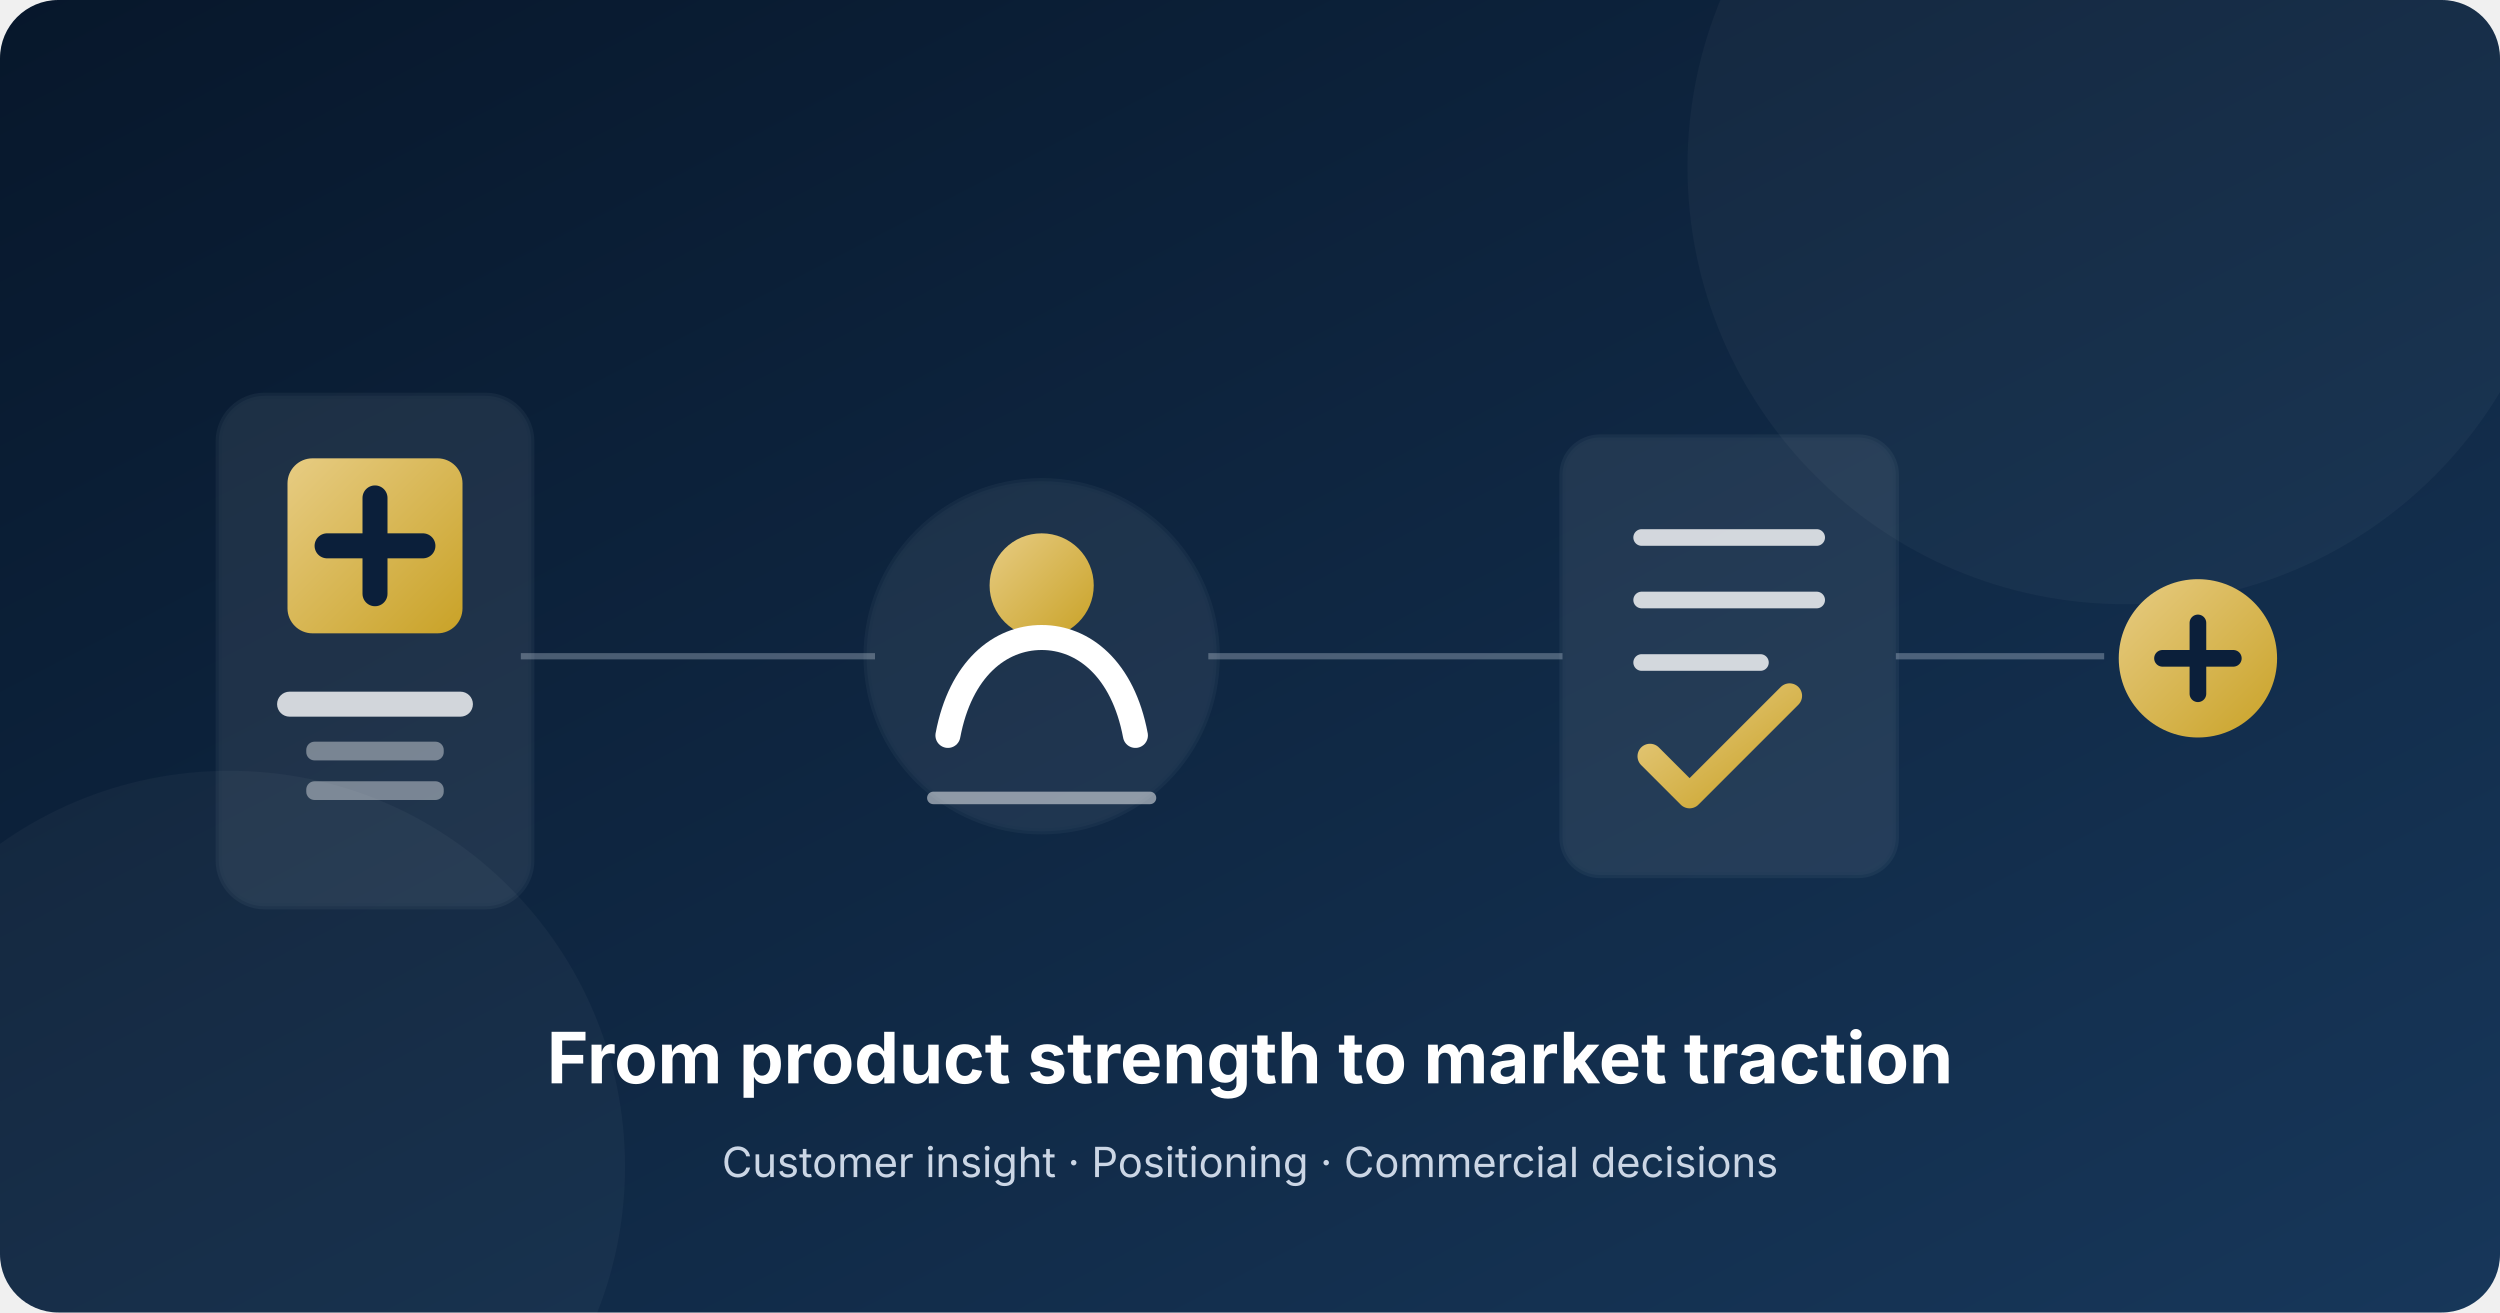
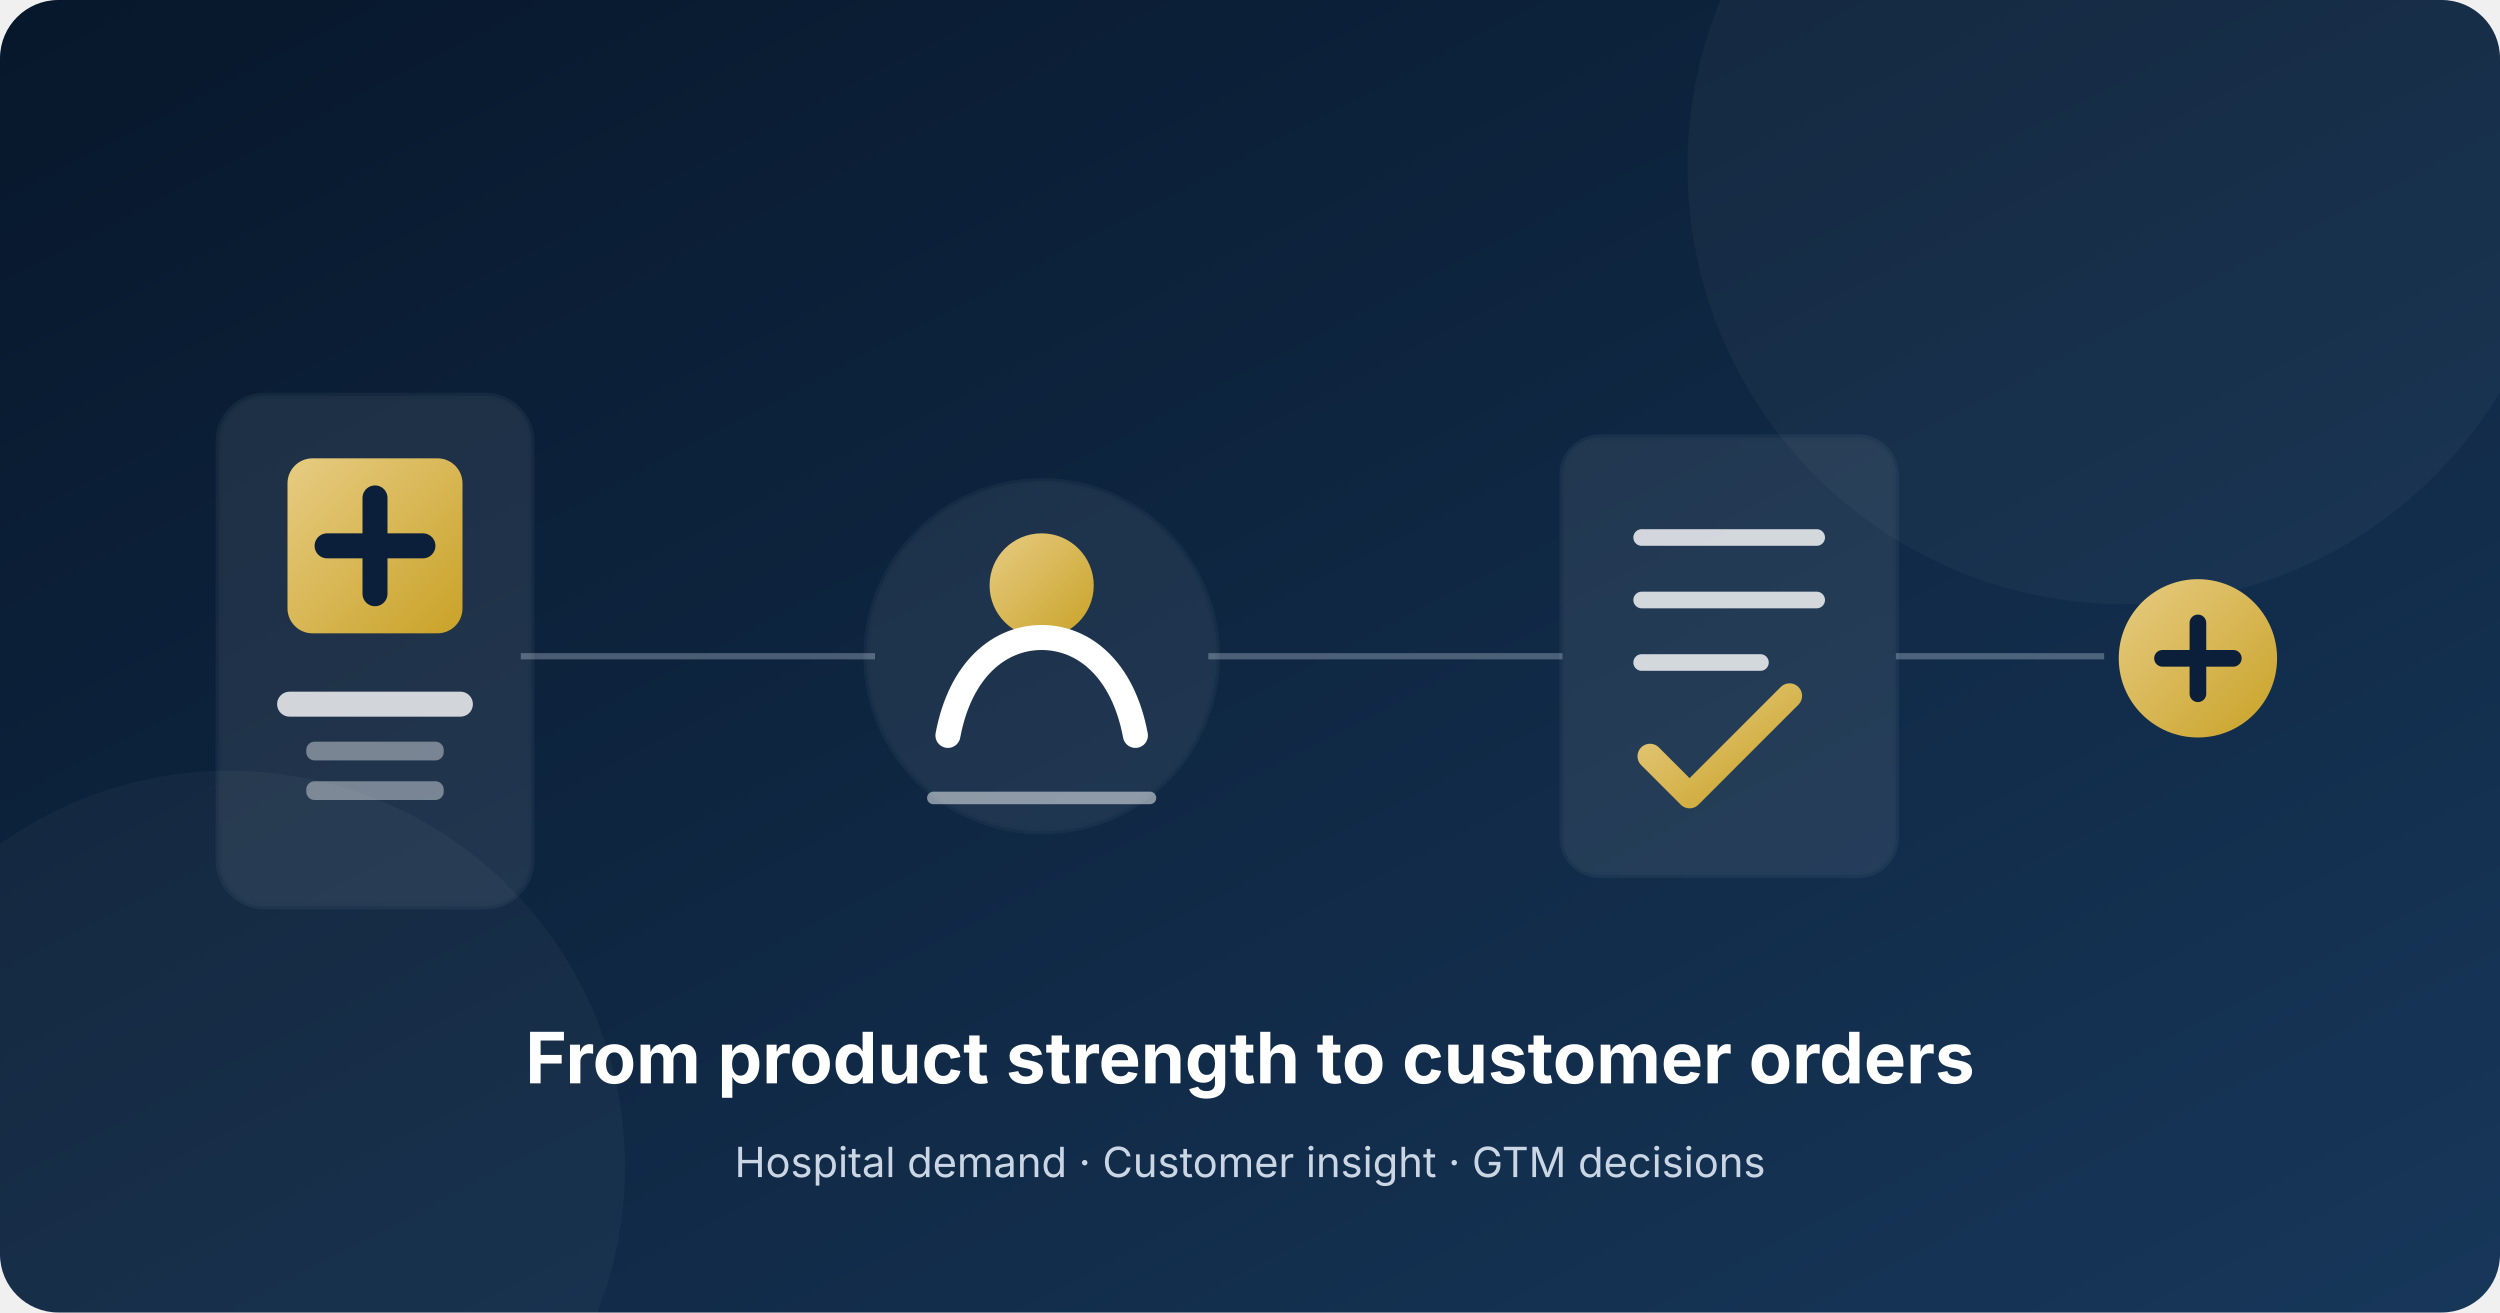
<svg xmlns="http://www.w3.org/2000/svg" width="1200" height="630" viewBox="0 0 1200 630" role="img" aria-labelledby="title desc">
  <defs>
    <linearGradient id="bg" x1="0" y1="0" x2="1" y2="1">
      <stop stop-color="#07172b" />
      <stop offset="1" stop-color="#17375a" />
    </linearGradient>
    <linearGradient id="gold" x1="0" y1="0" x2="1" y2="1">
      <stop stop-color="#e7cc83" />
      <stop offset="1" stop-color="#c9a227" />
    </linearGradient>
  </defs>
  <rect width="1200" height="630" rx="28" fill="url(#bg)" />
  <circle cx="1020" cy="80" r="210" fill="#fff" opacity=".035" />
  <circle cx="110" cy="560" r="190" fill="#fff" opacity=".035" />
  <g stroke="#dbe5f1" stroke-opacity=".3" stroke-width="3" fill="none">
    <path d="M250 315H420M580 315H750M910 315H1010" />
  </g>
  <g transform="translate(105 190)">
    <rect width="150" height="245" rx="22" fill="#fff" opacity=".08" stroke="#dbe5f1" stroke-opacity=".65" stroke-width="3" />
    <rect x="33" y="30" width="84" height="84" rx="12" fill="url(#gold)" />
    <path d="M75 49v46M52 72h46" stroke="#0b1f3a" stroke-width="12" stroke-linecap="round" />
    <rect x="28" y="142" width="94" height="12" rx="6" fill="#fff" opacity=".8" />
    <rect x="42" y="166" width="66" height="9" rx="4" fill="#fff" opacity=".4" />
    <rect x="42" y="185" width="66" height="9" rx="4" fill="#fff" opacity=".4" />
  </g>
  <g transform="translate(420 215)">
    <circle cx="80" cy="100" r="84" fill="#fff" opacity=".07" stroke="#dbe5f1" stroke-opacity=".65" stroke-width="3" />
    <circle cx="80" cy="66" r="25" fill="url(#gold)" />
    <path d="M35 138c6-32 25-47 45-47s39 15 45 47" fill="none" stroke="#fff" stroke-width="12" stroke-linecap="round" />
    <path d="M28 168h104" stroke="#fff" stroke-opacity=".5" stroke-width="6" stroke-linecap="round" />
  </g>
  <g transform="translate(750 210)">
    <rect width="160" height="210" rx="18" fill="#fff" opacity=".08" stroke="#dbe5f1" stroke-opacity=".65" stroke-width="3" />
    <path d="M38 48h84M38 78h84M38 108h57" stroke="#fff" stroke-opacity=".8" stroke-width="8" stroke-linecap="round" />
    <path d="M42 153l19 19 48-48" fill="none" stroke="url(#gold)" stroke-width="12" stroke-linecap="round" stroke-linejoin="round" />
  </g>
  <g transform="translate(1010 278)">
    <circle cx="45" cy="38" r="38" fill="url(#gold)" />
    <path d="M28 38h34M45 21v34" stroke="#0b1f3a" stroke-width="8" stroke-linecap="round" />
  </g>
-   <text x="600" y="520" fill="#fff" text-anchor="middle" font-family="Inter,Arial,sans-serif" font-size="34" font-weight="700">From product strength to market traction</text>
-   <text x="600" y="565" fill="#cbd6e5" text-anchor="middle" font-family="Inter,Arial,sans-serif" font-size="20">Customer insight · Positioning · Commercial decisions</text>
+   <text x="600" y="520" fill="#fff" text-anchor="middle" font-family="Inter,Arial,sans-serif" font-size="34" font-weight="700">From product strength to customer orders</text>
+   <text x="600" y="565" fill="#cbd6e5" text-anchor="middle" font-family="Inter,Arial,sans-serif" font-size="20">Hospital demand · Customer insight · GTM decisions</text>
</svg>
